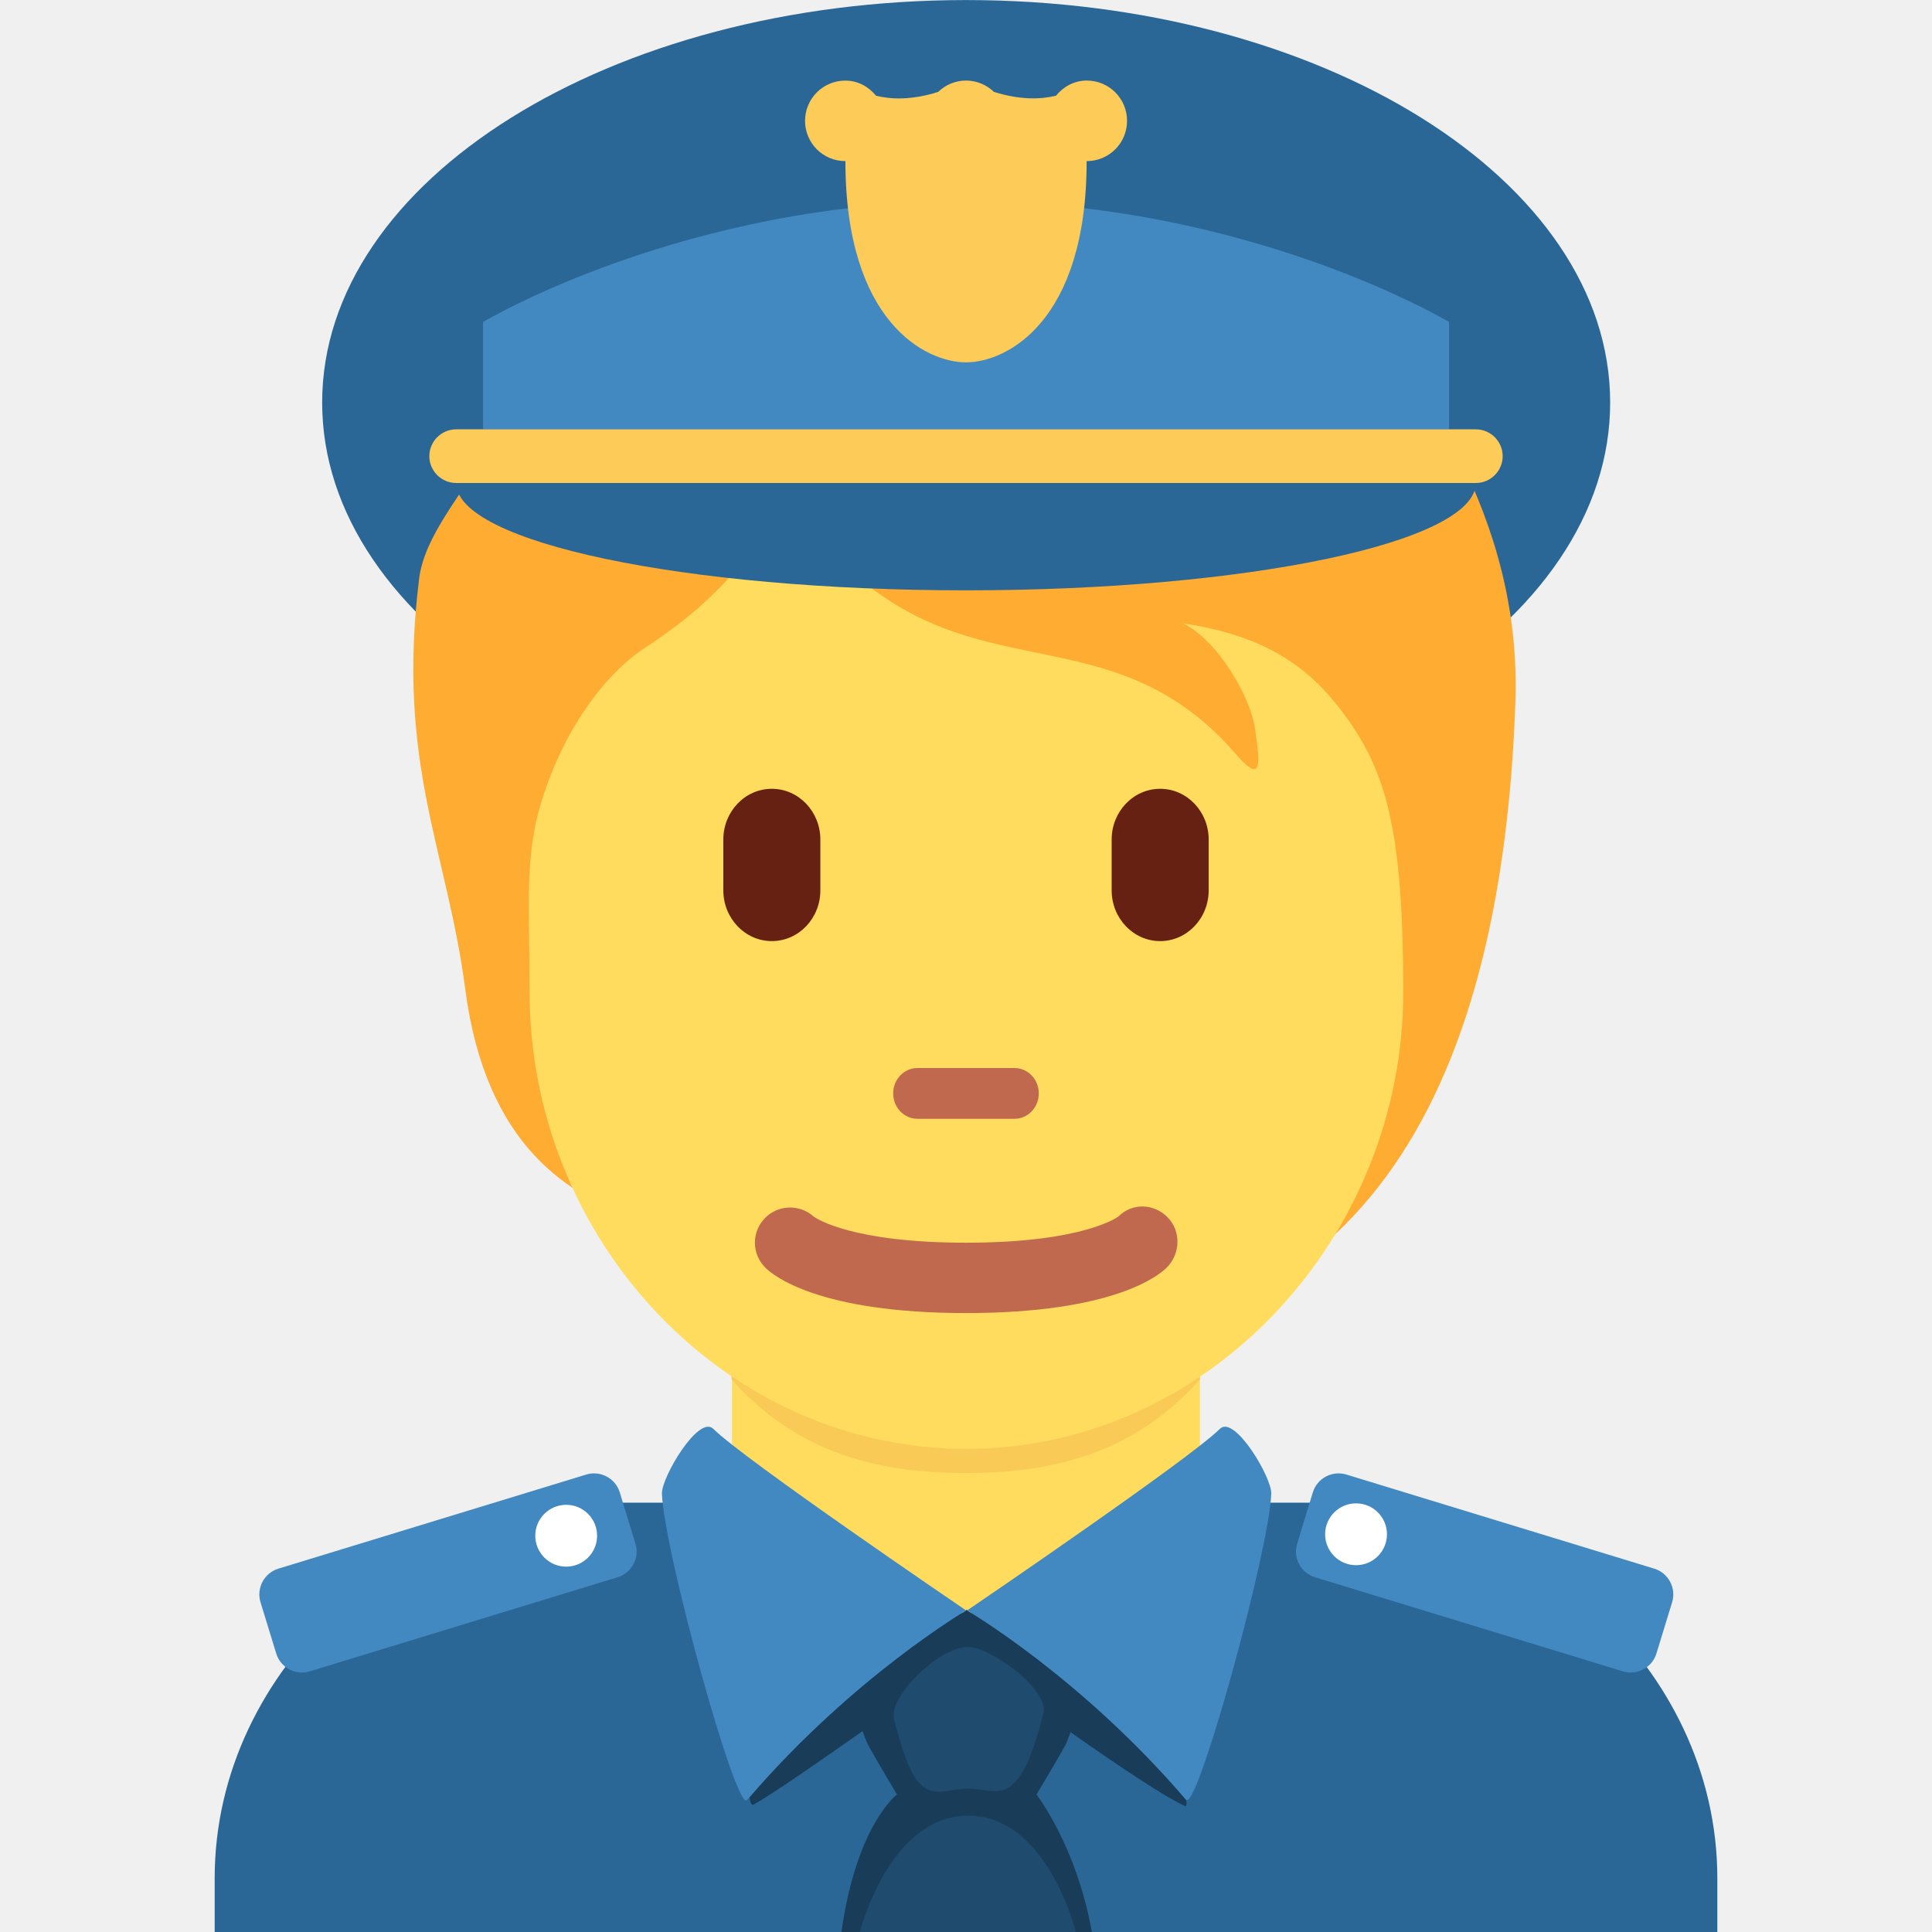
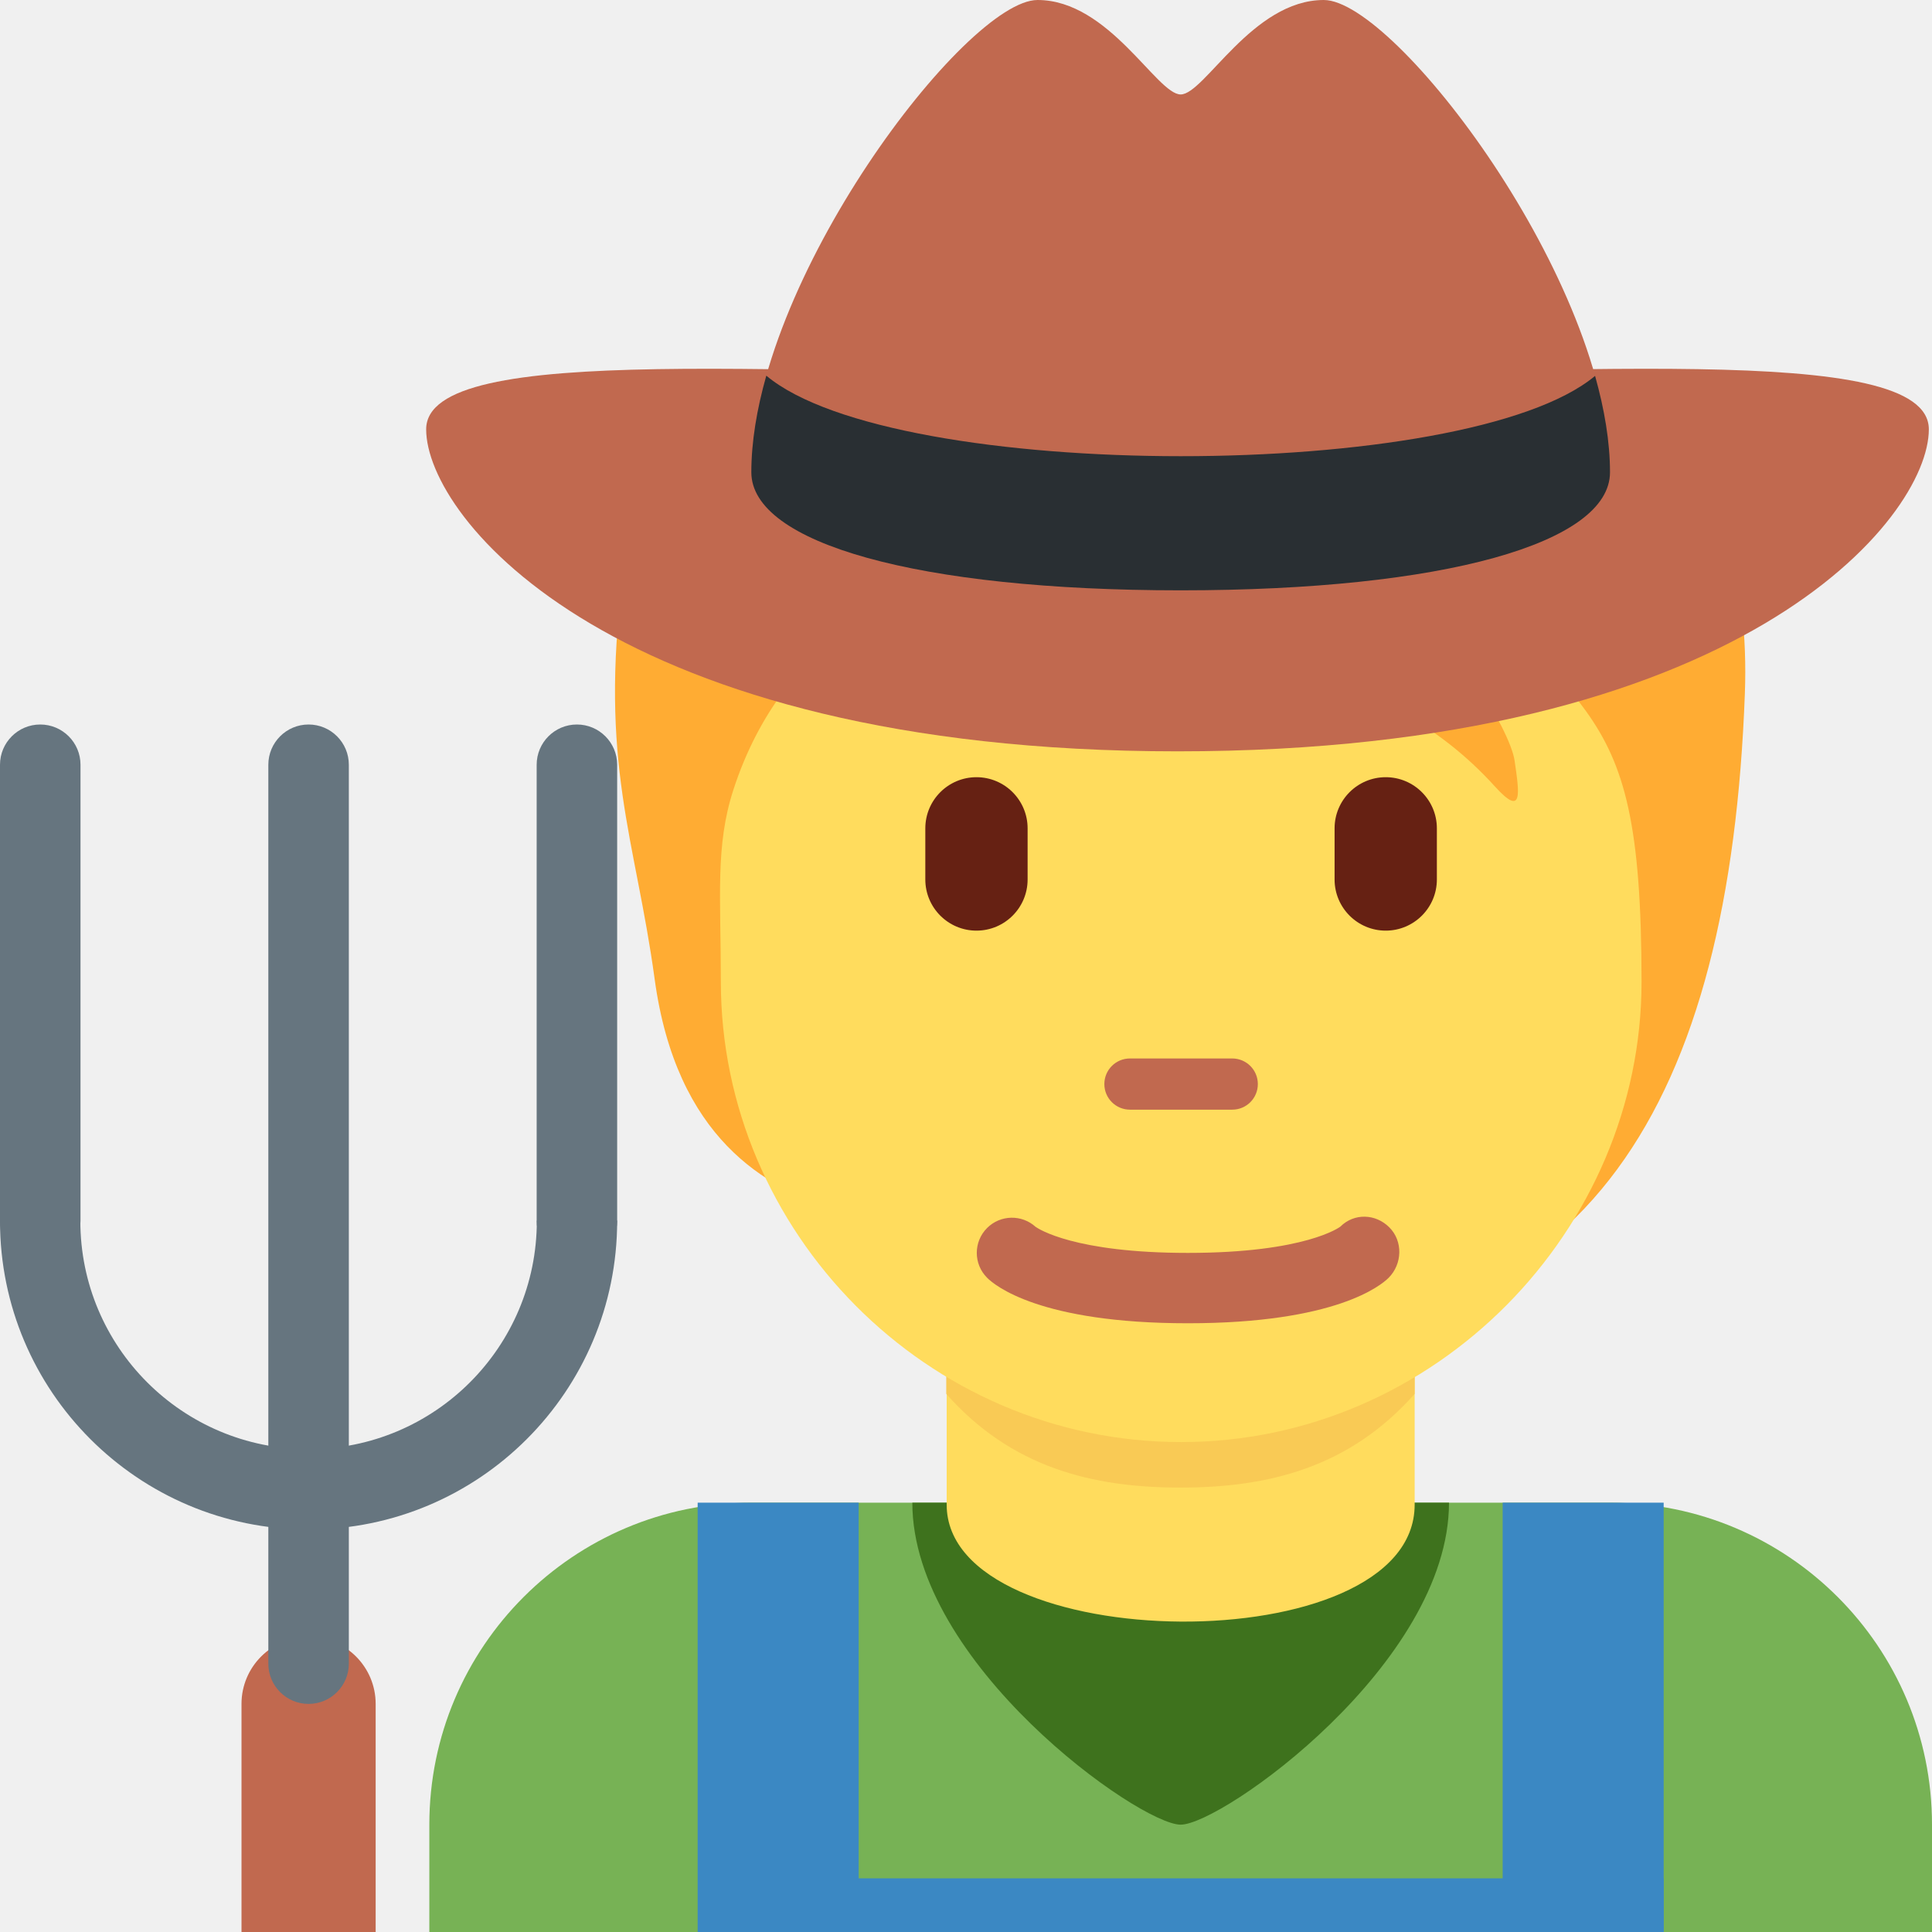
<svg xmlns="http://www.w3.org/2000/svg" viewBox="0 0 36 36">
-   <path fill="#2A6797" d="M32 36.001V35c0-4-3.685-7-7-7H11c-3.313 0-7 3-7 7v1.001h28z" />
-   <ellipse fill="#2A6797" cx="18.003" cy="7.501" rx="12" ry="7.5" />
-   <path fill="#FFDC5D" d="M13.64 28.101s2.848 1.963 4.36 1.963c1.512 0 4.359-1.963 4.359-1.963V24.29h-8.72v3.811z" />
-   <path fill="#F9CA55" d="M13.632 25.702c1.216 1.374 2.724 1.746 4.364 1.746 1.639 0 3.146-.373 4.363-1.746v-3.491h-8.728v3.491z" />
-   <path fill="#FFAC33" d="M9.002 8.5c-.372.702-1.092 1.47-1.193 2.288-.425 3.448.522 5.05.86 7.643.382 2.938 1.961 3.878 3.224 4.271 1.816 2.51 3.747 2.402 6.989 2.402 6.331 0 9.088-4.491 9.355-12.016.061-1.722-.379-3.224-1.058-4.587H9.002z" />
-   <path fill="#FFDC5D" d="M25.16 13.47c-.613-.887-1.397-1.602-3.116-1.854.645.309 1.263 1.377 1.343 1.967.081.59.161 1.068-.349.478-2.045-2.364-4.271-1.433-6.478-2.877-1.541-1.009-2.011-2.124-2.011-2.124s-.188 1.489-2.525 3.007c-.677.44-1.486 1.419-1.934 2.866-.322 1.04-.222 1.967-.222 3.551 0 4.625 3.644 8.514 8.14 8.514s8.14-3.923 8.14-8.514c-.002-2.879-.29-4.003-.988-5.014z" />
-   <path fill="#C1694F" d="M18 24.467c-2.754 0-3.6-.705-3.741-.848-.256-.256-.256-.671 0-.927.248-.248.646-.255.902-.023.052.037.721.487 2.839.487 2.2 0 2.836-.485 2.842-.49.256-.255.657-.243.913.015.256.256.242.683-.014.938-.141.143-.987.848-3.741.848m.904-3.62h-1.809c-.25 0-.452-.212-.452-.473s.202-.473.452-.473h1.809c.25 0 .452.212.452.473.001.261-.202.473-.452.473z" />
-   <path fill="#662113" d="M14.382 17.536c-.499 0-.904-.424-.904-.946v-.946c0-.522.405-.946.904-.946s.904.424.904.946v.946c.001.522-.404.946-.904.946zm7.236 0c-.499 0-.904-.424-.904-.946v-.946c0-.522.405-.946.904-.946s.904.424.904.946v.946c0 .522-.405.946-.904.946z" />
-   <path fill="#2A6797" d="M8.5 8v1c0 1.105 4.253 2 9.5 2s9.5-.895 9.5-2V8h-19z" />
-   <path fill="#4289C1" d="M27.001 8V6S23.251 3.75 18 3.75C12.752 3.75 9.002 6 9.002 6v2h17.999z" />
-   <path fill="#FDCB58" d="M27.5 8h-19c-.275 0-.5.225-.5.5s.225.5.5.5h19c.275 0 .5-.225.5-.5s-.225-.5-.5-.5z" />
-   <path fill="#193D59" d="M19.947 32.277c.886.622 1.812 1.245 2.147 1.379.018.007.016-.11.012-.114-1.958-2.292-4.084-3.534-4.084-3.534l.013-.009-.014.001h-.03l.011.008s-2.09 1.225-4.035 3.48c.013.103.037.158.076.137.297-.16 1.175-.766 2.03-1.368.039.112.078.213.112.275.156.281.528.906.528.906s-.753.562-1.035 2.563h4.667c-.281-1.595-1.031-2.563-1.031-2.563s.375-.625.531-.906c.031-.059.066-.151.102-.255z" />
-   <path fill="#4289C1" d="M18.001 30.008s-.01-.006-.011-.008c-.124-.084-4.14-2.817-4.698-3.375-.271-.271-.97.905-.958 1.208.041 1.084 1.386 5.939 1.583 5.709l.049-.054c1.945-2.256 4.035-3.48 4.035-3.48zm.02 0s2.126 1.242 4.084 3.534c.004.005.011-.005.016-.005.237.029 1.527-4.642 1.567-5.704.012-.303-.688-1.479-.958-1.208-.557.557-4.56 3.282-4.696 3.374l-.013.009z" />
-   <path fill="#1E4B6E" d="M18.016 30.688c-.562.031-1.452.941-1.359 1.328.427 1.785.779 1.312 1.391 1.312.542 0 .93.437 1.391-1.391.12-.478-1.034-1.272-1.423-1.249zm.026 3.145c-1.477 0-2.019 2.167-2.019 2.167h4.023c.001 0-.527-2.167-2.004-2.167z" />
-   <path fill="#FDCB58" d="M20.25 1.501h-.002c-.233.001-.433.114-.57.282-.281.069-.667.084-1.157-.071-.136-.129-.318-.211-.521-.211-.201 0-.384.082-.519.212-.491.155-.877.14-1.157.071-.138-.168-.338-.282-.571-.282h-.002c-.415 0-.75.335-.75.75 0 .414.335.75.75.75h.002c0 3 1.498 3.75 2.247 3.75.751 0 2.248-.75 2.248-3.75h.002c.416 0 .751-.336.751-.75 0-.416-.335-.751-.751-.751z" />
-   <path fill="#4289C1" d="M11.51 29.389l-5.738 1.754c-.263.08-.544-.068-.625-.332l-.293-.957c-.08-.262.069-.543.332-.624l5.738-1.754c.263-.08.544.069.624.331l.292.957c.083.263-.067.543-.33.625" />
-   <circle fill="#FFF" cx="10.55" cy="28.616" r=".576" />
-   <path fill="#4289C1" d="M24.502 29.389l5.738 1.754c.264.08.544-.068.625-.332l.293-.957c.08-.262-.069-.543-.332-.624l-5.739-1.754c-.263-.08-.544.069-.624.331l-.292.957c-.081.263.068.543.331.625" />
-   <circle fill="#FFF" cx="25.268" cy="28.589" r=".576" />
+   <path fill="#77B255" d="M36 36v-2c0-3.314-2.686-6-6-6H14c-3.313 0-6 2.686-6 6v2h28z" />
+   <path fill="#3E721D" d="M22 34c.767 0 5-3 5-6H17c0 3 4.233 6 5 6z" />
+   <path fill="#FFDC5D" d="M17.64 28.038c0 2.846 8.72 2.962 8.72 0v-3.749h-8.72v3.749z" />
+   <path fill="#F9CA55" d="M17.632 25.973c1.216 1.374 2.724 1.746 4.364 1.746 1.639 0 3.147-.372 4.364-1.746v-3.491h-8.728v3.491z" />
+   <path fill="#FFAC33" d="M25.152 3.3c-1.925-.623-5.876-.46-7.008 1.012-1.873.036-1.596 3.71-5.113 2.967-.738 1.004-1.259 2.198-1.424 3.476-.448 3.475.235 4.874.591 7.486.403 2.96 2.067 3.907 3.397 4.303 1.914 2.529 3.949 2.421 7.366 2.421 6.672 0 9.271-4.458 9.552-12.04.08-2.157-.473-4.067-1.584-5.649-3.837 1.49-3.213-3.146-5.777-3.976z" />
+   <path fill="#FFDC5D" d="M29.547 13.243c-.646-.894-1.472-1.614-3.284-1.868.68.311 1.874 2.202 1.959 2.797.085.595.17 1.076-.368.481-2.155-2.382-5.045-2.259-7.37-3.714-1.624-1.016-2.119-2.141-2.119-2.141s-.198 1.5-2.661 3.029c-.714.443-1.566 1.43-2.038 2.888-.34 1.048-.234 1.982-.234 3.578 0 4.66 3.841 8.578 8.578 8.578s8.578-3.953 8.578-8.578c-.002-2.898-.305-4.03-1.041-5.05z" />
+   <path fill="#C1694F" d="M22.961 20.677h-1.906c-.263 0-.477-.213-.477-.477s.213-.477.477-.477h1.906c.263 0 .477.213.477.477s-.213.477-.477.477z" />
+   <path fill="#662113" d="M18.195 17.341c-.526 0-.953-.427-.953-.953v-.953c0-.526.427-.953.953-.953s.953.427.953.953v.953c0 .526-.426.953-.953.953zm7.626 0c-.526 0-.953-.427-.953-.953v-.953c0-.526.427-.953.953-.953s.953.427.953.953v.953c0 .526-.427.953-.953.953z" />
+   <path fill="#C1694F" d="M22.134 24.657c-2.754 0-3.6-.705-3.741-.848-.256-.256-.256-.671 0-.927.248-.248.646-.255.902-.023.052.037.721.487 2.839.487 2.2 0 2.836-.485 2.842-.49.256-.255.657-.243.913.015.256.256.242.683-.014.939-.142.142-.987.847-3.741.847" />
+   <path fill="#3B88C3" d="M13 28h3v8h-3zm15 0h3v8h-3z" />
+   <path fill="#3B88C3" d="M13.125 35H31v1H13.125z" />
+   <path fill="#C1694F" d="M30 8.8c0 1.32-3.092 2.2-8 2.2-4.909 0-8-.88-8-2.2C14 5.253 18 0 19.333 0 20.667 0 21.556 1.76 22 1.76S23.333 0 24.667 0C26 0 30 5.253 30 8.8z" />
+   <path fill="#C1694F" d="M35.941 8c0 1.657-3.5 6-14 6s-14-4.343-14-6 6.82-1 14-1 14-.657 14 1z" />
+   <path fill="#292F33" d="M30 8.8c0 1.32-3.092 2.2-8 2.2-4.909 0-8-.88-8-2.2 0-.566.102-1.175.279-1.8 2.388 2 13.054 2 15.443.004.175.623.278 1.231.278 1.796z" />
+   <path fill="#C1694F" d="M7 31.75c0-.69-.56-1.25-1.25-1.25s-1.25.56-1.25 1.25V36H7v-4.25z" />
+   <path fill="#66757F" d="M10.003 22.75c0 2.35-1.904 4.253-4.253 4.253S1.497 25.1 1.497 22.75c0-.086-1.497-.084-1.497 0 0 3.176 2.575 5.75 5.75 5.75s5.75-2.574 5.75-5.75c0-.084-1.497-.086-1.497 0z" />
+   <path fill="#66757F" d="M1.5 22.75c0 .414-.336.75-.75.75S0 23.164 0 22.75v-8.5c0-.414.336-.75.75-.75s.75.336.75.75v8.5zm10 0c0 .414-.336.75-.75.75s-.75-.336-.75-.75v-8.5c0-.414.336-.75.75-.75s.75.336.75.75v8.5zM6.5 31c0 .414-.336.75-.75.75S5 31.414 5 31V14.25c0-.414.336-.75.75-.75s.75.336.75.75V31z" />
</svg>
